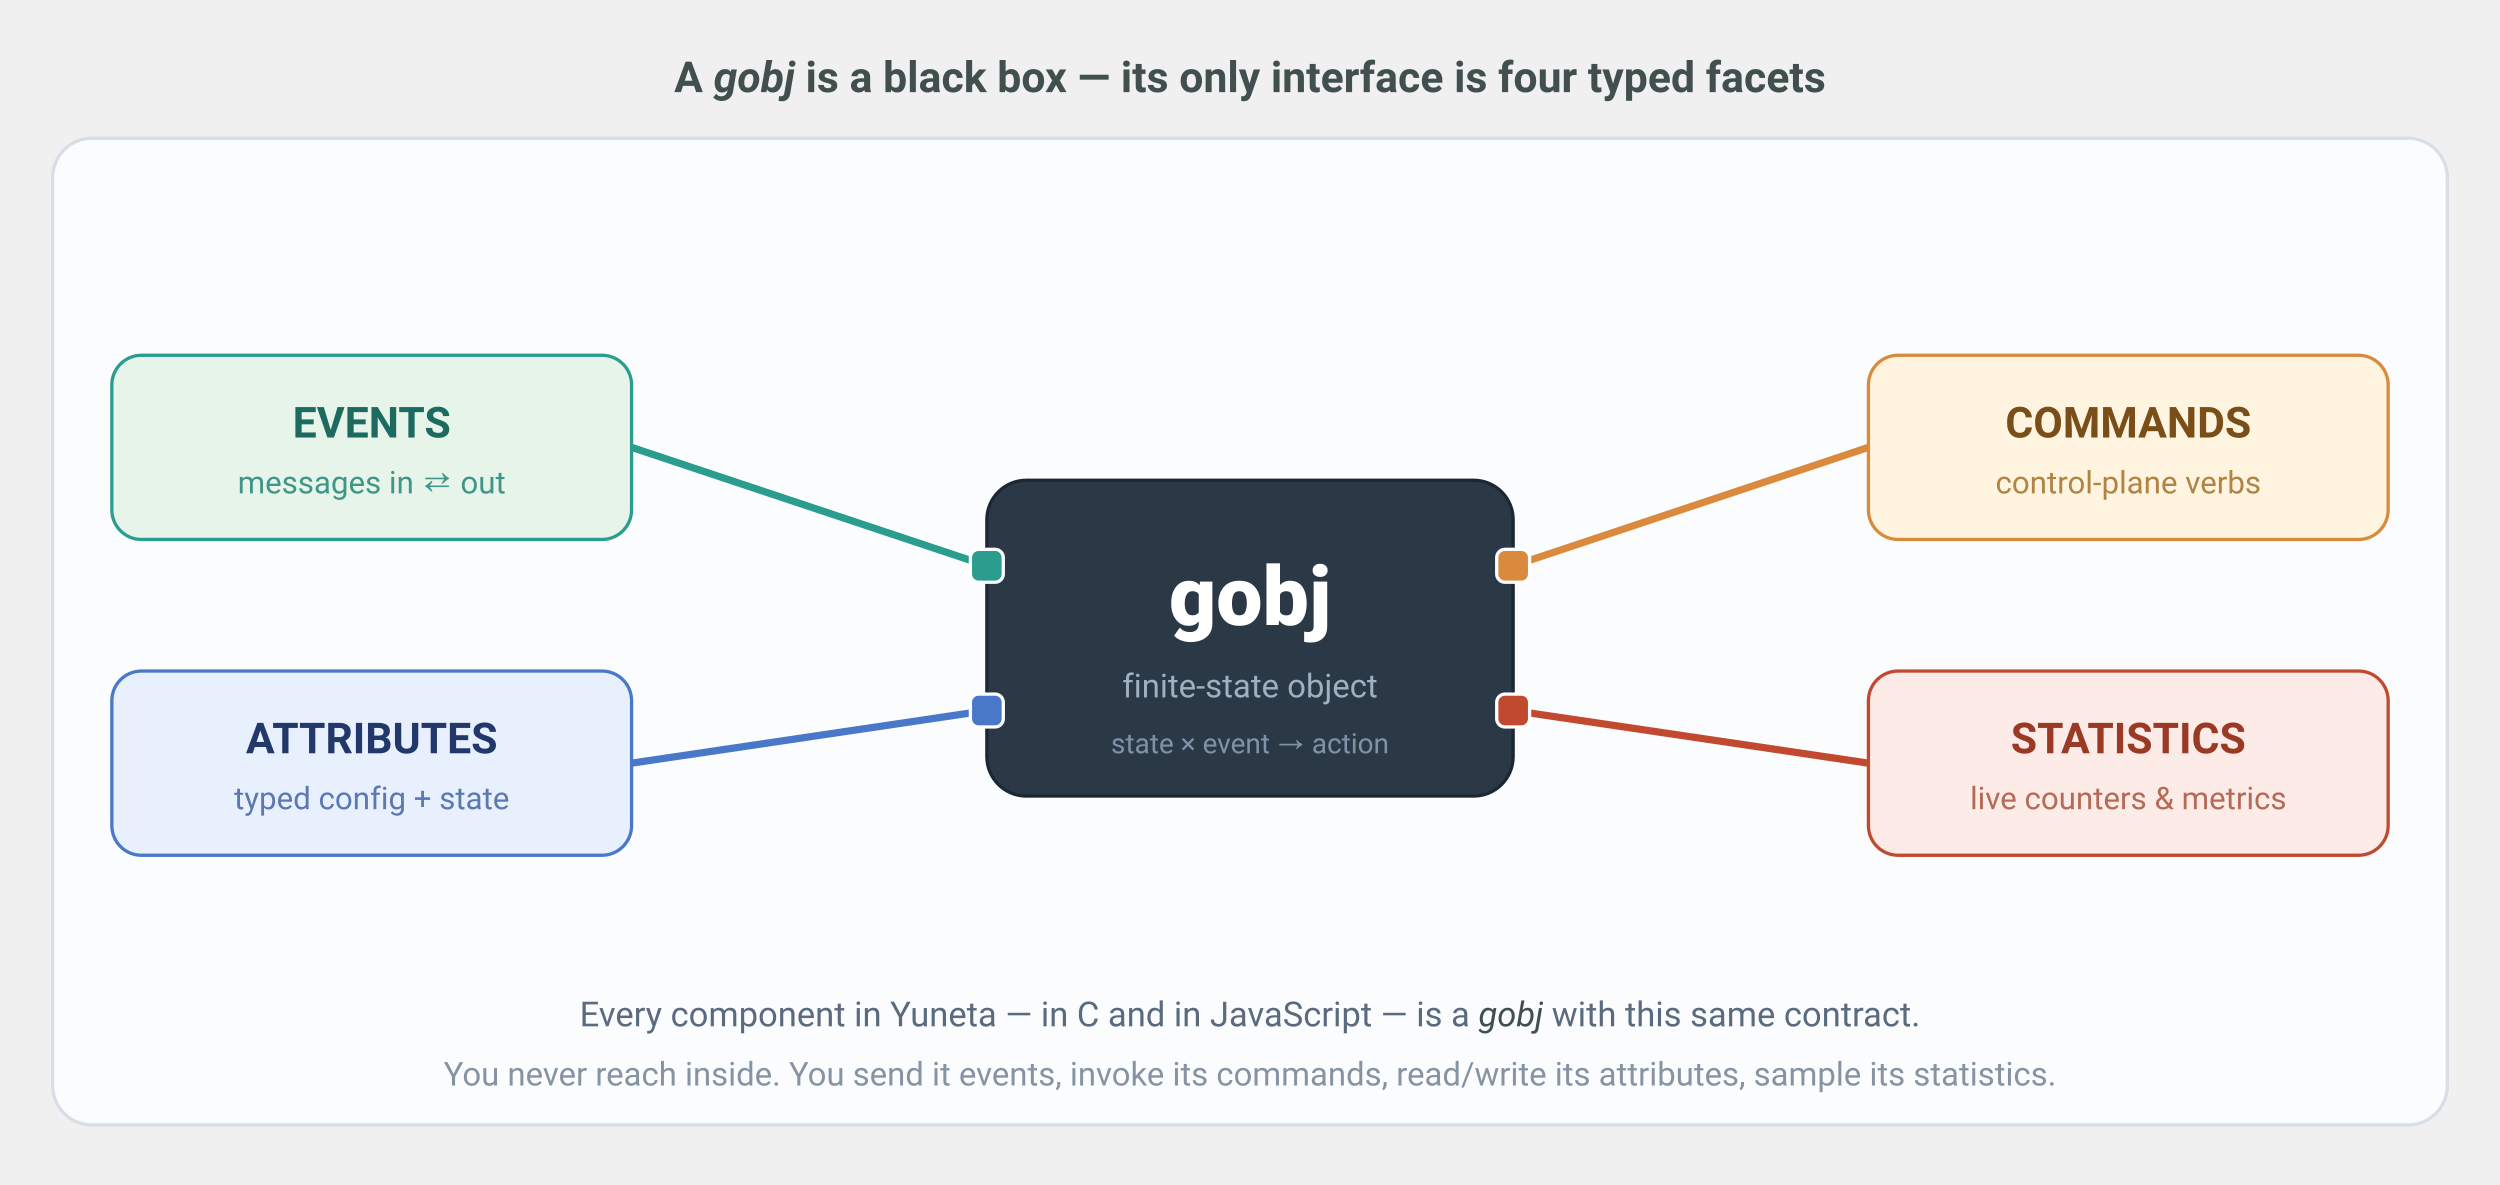
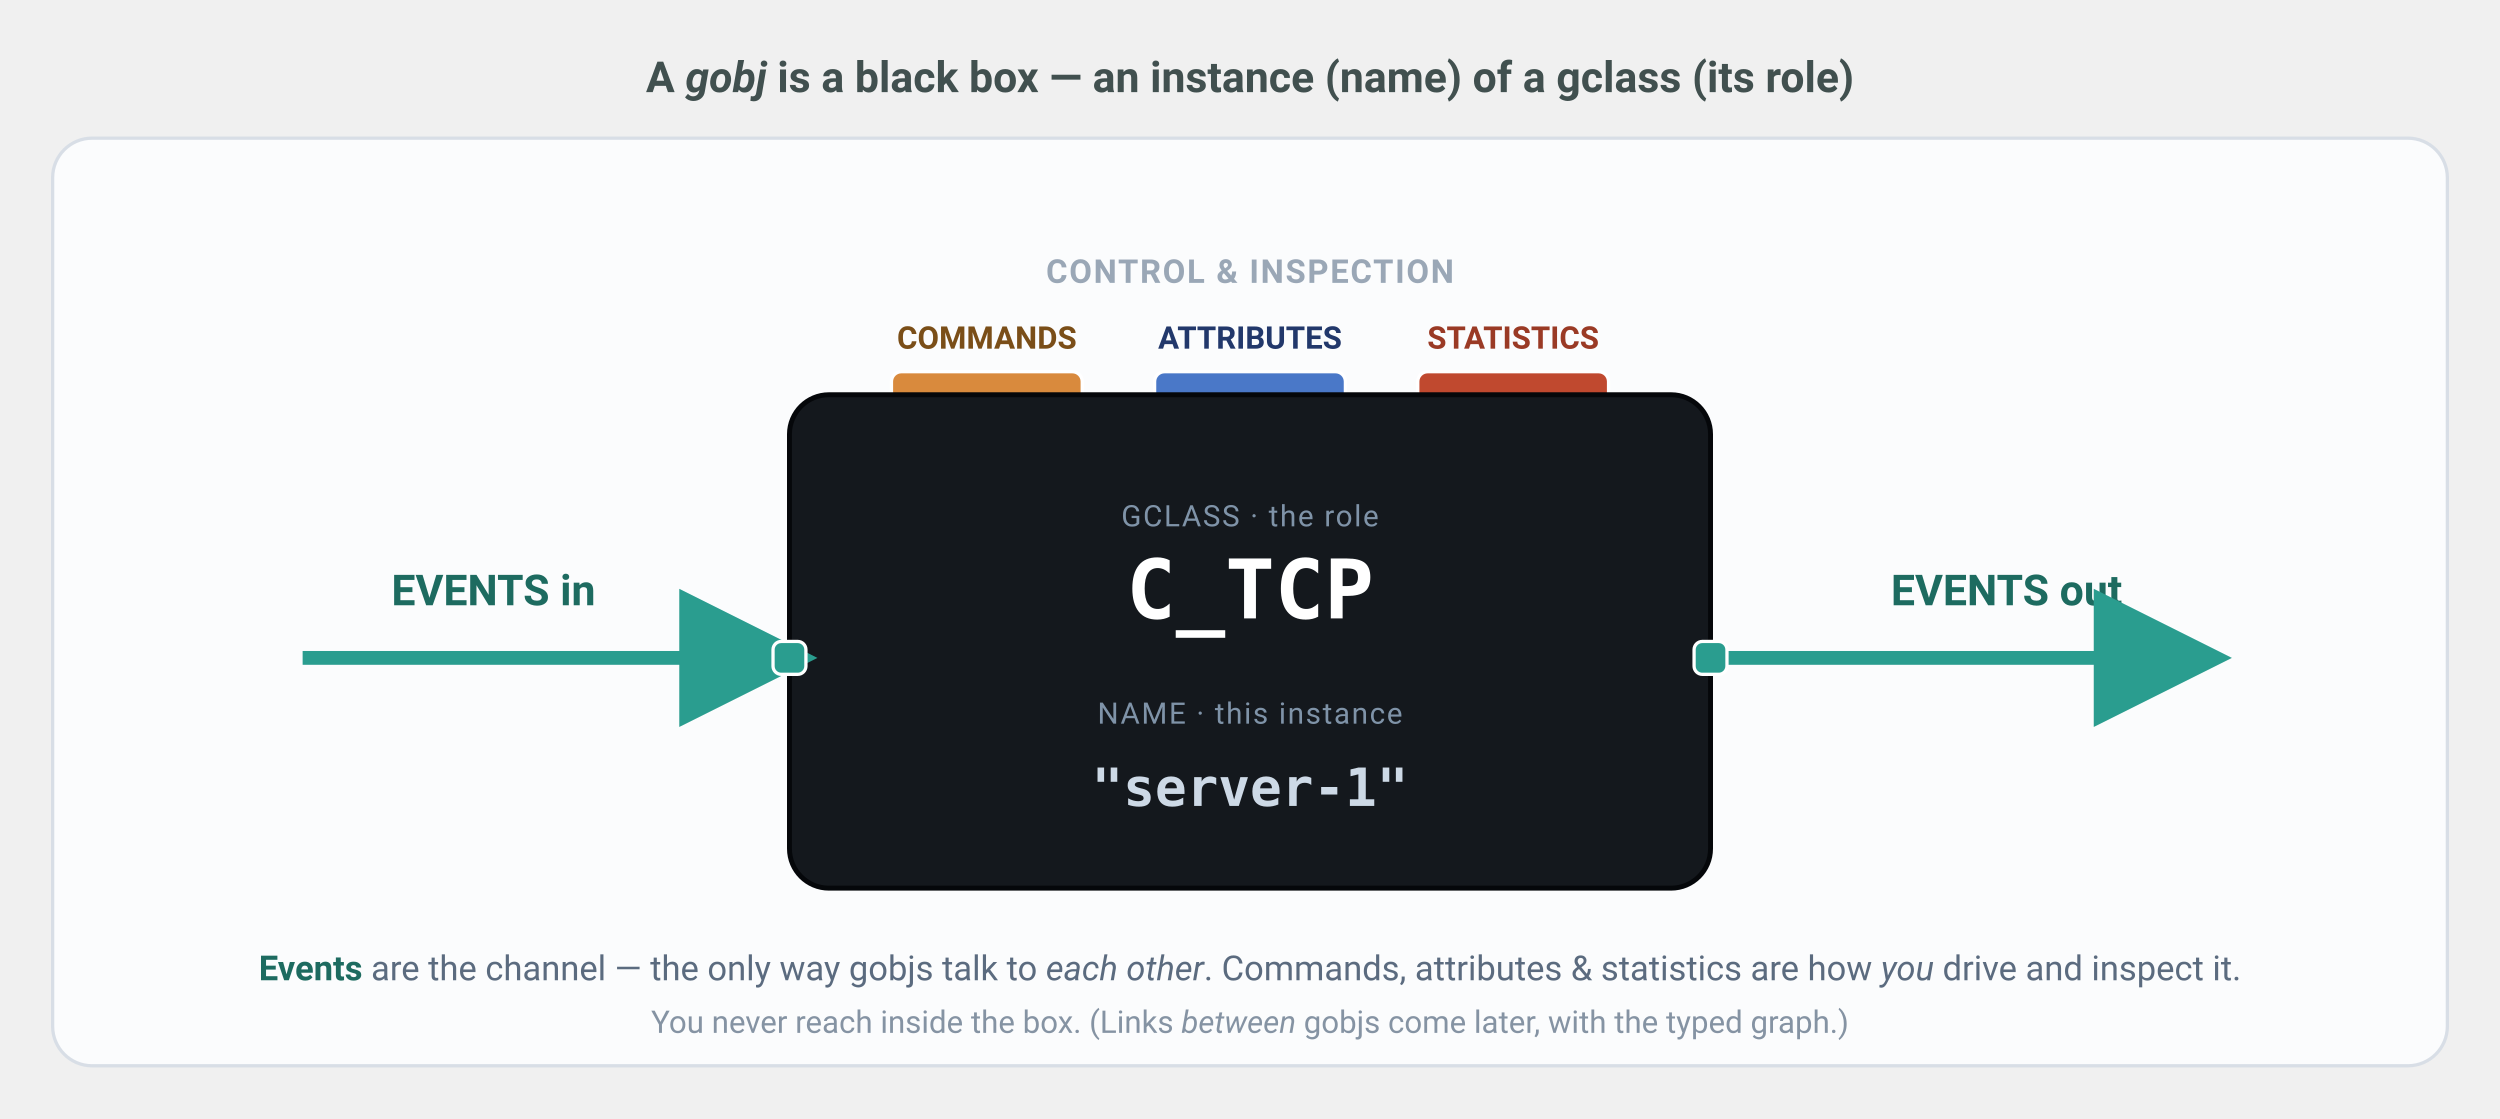
- <svg xmlns="http://www.w3.org/2000/svg" viewBox="0 0 760 360" font-family="-apple-system, BlinkMacSystemFont, 'Segoe UI', Roboto, Helvetica, Arial, sans-serif" role="img" aria-label="A gobj is a black box exposing one typed interface with four facets: events (messages in and out, the FSM channel), commands (control-plane verbs), attributes (typed config and state), and statistics (live counters and metrics). The same four-facet contract holds for every gobj, in C and in JavaScript; gobjs talk to each other only through events.">
-   <text x="380" y="28" text-anchor="middle" font-size="13" font-weight="700" fill="#41504f">A <tspan font-style="italic">gobj</tspan> is a black box — its only interface is four typed facets</text>
-   <rect x="16" y="42" width="728" height="300" rx="12" fill="#fbfcfd" stroke="#d8dee6" />
-   <g fill="none" stroke-width="2.2" stroke-linecap="round">
-     <path d="M192,136 L300,172" stroke="#2a9d8f" />
-     <path d="M192,232 L300,216" stroke="#4a78c8" />
-     <path d="M568,136 L460,172" stroke="#d98a3d" />
-     <path d="M568,232 L460,216" stroke="#c0492f" />
+ <svg xmlns="http://www.w3.org/2000/svg" viewBox="0 0 760 340" font-family="-apple-system, BlinkMacSystemFont, 'Segoe UI', Roboto, Helvetica, Arial, sans-serif" role="img" aria-label="A gobj is a black box: an instance (its name, like server-1) of a gclass (its role, like C_TCP). Its interface is part of the box itself, not separate linked nodes. Events are the communication channel: they flow in from the left, through the box, and out to the right — the only way gobjs talk to each other. Commands, attributes and statistics are ports on the box's surface: how you drive and inspect it. You never reach inside. Links between gobjs come later, with the typed graph.">
+   <defs>
+     <marker id="evArrow" markerWidth="10" markerHeight="10" refX="7.5" refY="5" orient="auto">
+       <path d="M0,0 L10,5 L0,10 Z" fill="#2a9d8f" />
+     </marker>
+   </defs>
+   <text x="380" y="28" text-anchor="middle" font-size="13" font-weight="700" fill="#41504f">A <tspan font-style="italic">gobj</tspan> is a black box — an instance (<tspan font-weight="700">name</tspan>) of a <tspan font-weight="700">gclass</tspan> (its role)</text>
+   <rect x="16" y="42" width="728" height="282" rx="12" fill="#fbfcfd" stroke="#d8dee6" />
+   <text x="380" y="86" text-anchor="middle" font-size="10" font-weight="700" fill="#9aa7b6" letter-spacing="0.5">CONTROL &amp; INSPECTION</text>
+   <text x="300" y="106" text-anchor="middle" font-size="9.5" font-weight="700" fill="#7a4e18">COMMANDS</text>
+   <text x="380" y="106" text-anchor="middle" font-size="9.5" font-weight="700" fill="#22386b">ATTRIBUTES</text>
+   <text x="460" y="106" text-anchor="middle" font-size="9.5" font-weight="700" fill="#9a3a25">STATISTICS</text>
+   <g stroke="#ffffff" stroke-width="1">
+     <rect x="271" y="113" width="58" height="14" rx="3" fill="#d98a3d" />
+     <rect x="351" y="113" width="58" height="14" rx="3" fill="#4a78c8" />
+     <rect x="431" y="113" width="58" height="14" rx="3" fill="#c0492f" />
  </g>
-   <rect x="300" y="146" width="160" height="96" rx="12" fill="#2b3947" stroke="#1c2733" />
-   <text x="380" y="190" text-anchor="middle" font-size="25" font-weight="800" fill="#ffffff">gobj</text>
-   <text x="380" y="212" text-anchor="middle" font-size="10" fill="#9fb0c2">finite-state object</text>
-   <text x="380" y="229" text-anchor="middle" font-size="8.5" fill="#7f93a8">state × event → action</text>
+   <rect x="240" y="120" width="280" height="150" rx="12" fill="#14181d" stroke="#05070a" stroke-width="1.5" />
+   <text x="380" y="160" text-anchor="middle" font-size="9" fill="#7f93a8" letter-spacing="0.5">GCLASS · the role</text>
+   <text x="380" y="188" text-anchor="middle" font-size="25" font-weight="800" fill="#ffffff" font-family="ui-monospace, SFMono-Regular, Menlo, Consolas, monospace">C_TCP</text>
+   <text x="380" y="220" text-anchor="middle" font-size="9" fill="#7f93a8" letter-spacing="0.5">NAME · this instance</text>
+   <text x="380" y="245" text-anchor="middle" font-size="16" font-weight="600" fill="#cdd9e6" font-family="ui-monospace, SFMono-Regular, Menlo, Consolas, monospace">"server-1"</text>
+   <text x="150" y="184" text-anchor="middle" font-size="13" font-weight="700" fill="#1d6b60">EVENTS in</text>
+   <line x1="92" y1="200" x2="238" y2="200" stroke="#2a9d8f" stroke-width="4.2" marker-end="url(#evArrow)" />
+   <text x="610" y="184" text-anchor="middle" font-size="13" font-weight="700" fill="#1d6b60">EVENTS out</text>
+   <line x1="522" y1="200" x2="668" y2="200" stroke="#2a9d8f" stroke-width="4.2" marker-end="url(#evArrow)" />
  <g stroke="#ffffff" stroke-width="1">
-     <rect x="295" y="167" width="10" height="10" rx="2.5" fill="#2a9d8f" />
-     <rect x="295" y="211" width="10" height="10" rx="2.5" fill="#4a78c8" />
-     <rect x="455" y="167" width="10" height="10" rx="2.5" fill="#d98a3d" />
-     <rect x="455" y="211" width="10" height="10" rx="2.5" fill="#c0492f" />
+     <rect x="235" y="195" width="10" height="10" rx="2.5" fill="#2a9d8f" />
+     <rect x="515" y="195" width="10" height="10" rx="2.5" fill="#2a9d8f" />
  </g>
-   <rect x="34" y="108" width="158" height="56" rx="9" fill="#e6f4ea" stroke="#2a9d8f" />
-   <text x="113" y="133" text-anchor="middle" font-size="13" font-weight="700" fill="#1d6b60">EVENTS</text>
-   <text x="113" y="150" text-anchor="middle" font-size="9.5" fill="#3f9588">messages in ⇄ out</text>
-   <rect x="34" y="204" width="158" height="56" rx="9" fill="#e8f0fe" stroke="#4a78c8" />
-   <text x="113" y="229" text-anchor="middle" font-size="13" font-weight="700" fill="#22386b">ATTRIBUTES</text>
-   <text x="113" y="246" text-anchor="middle" font-size="9.5" fill="#5b78b0">typed config + state</text>
-   <rect x="568" y="108" width="158" height="56" rx="9" fill="#fff4e0" stroke="#d98a3d" />
-   <text x="647" y="133" text-anchor="middle" font-size="13" font-weight="700" fill="#7a4e18">COMMANDS</text>
-   <text x="647" y="150" text-anchor="middle" font-size="9.5" fill="#b08442">control-plane verbs</text>
-   <rect x="568" y="204" width="158" height="56" rx="9" fill="#fcebe7" stroke="#c0492f" />
-   <text x="647" y="229" text-anchor="middle" font-size="13" font-weight="700" fill="#9a3a25">STATISTICS</text>
-   <text x="647" y="246" text-anchor="middle" font-size="9.5" fill="#b56a55">live counters &amp; metrics</text>
-   <text x="380" y="312" text-anchor="middle" font-size="10.5" fill="#5b6b7f">Every component in Yuneta — in C and in JavaScript — is a <tspan font-style="italic" fill="#41504f">gobj</tspan> with this same contract.</text>
-   <text x="380" y="330" text-anchor="middle" font-size="10" fill="#8593a3">You never reach inside. You send it events, invoke its commands, read/write its attributes, sample its statistics.</text>
+   <text x="380" y="298" text-anchor="middle" font-size="10.5" fill="#5b6b7f">
+     <tspan font-weight="700" fill="#1d6b60">Events</tspan> are the channel — the only way gobjs talk to <tspan font-style="italic">each other</tspan>. Commands, attributes &amp; statistics are how <tspan font-style="italic">you</tspan> drive and inspect it.</text>
+   <text x="380" y="314" text-anchor="middle" font-size="9.5" fill="#8593a3">You never reach inside the box. (Links <tspan font-style="italic">between</tspan> gobjs come later, with the typed graph.)</text>
</svg>
